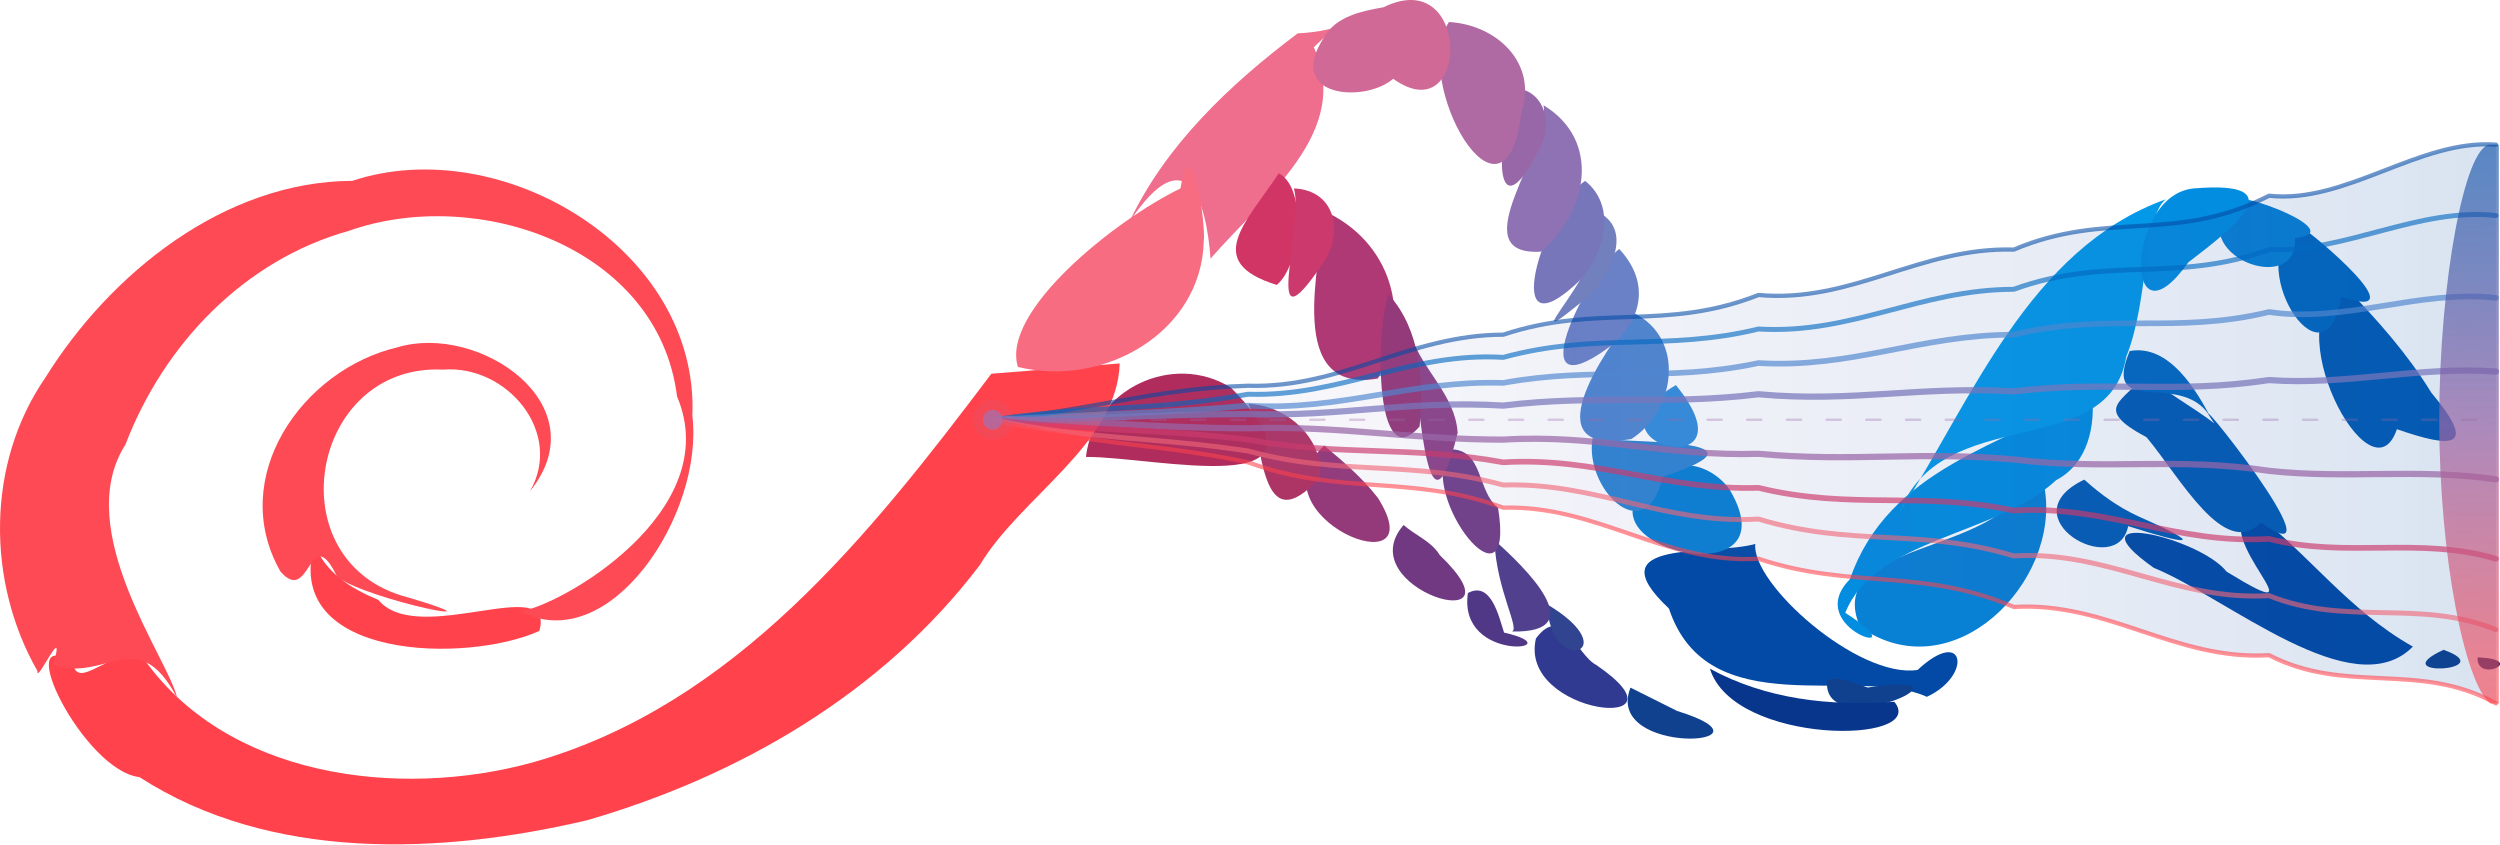
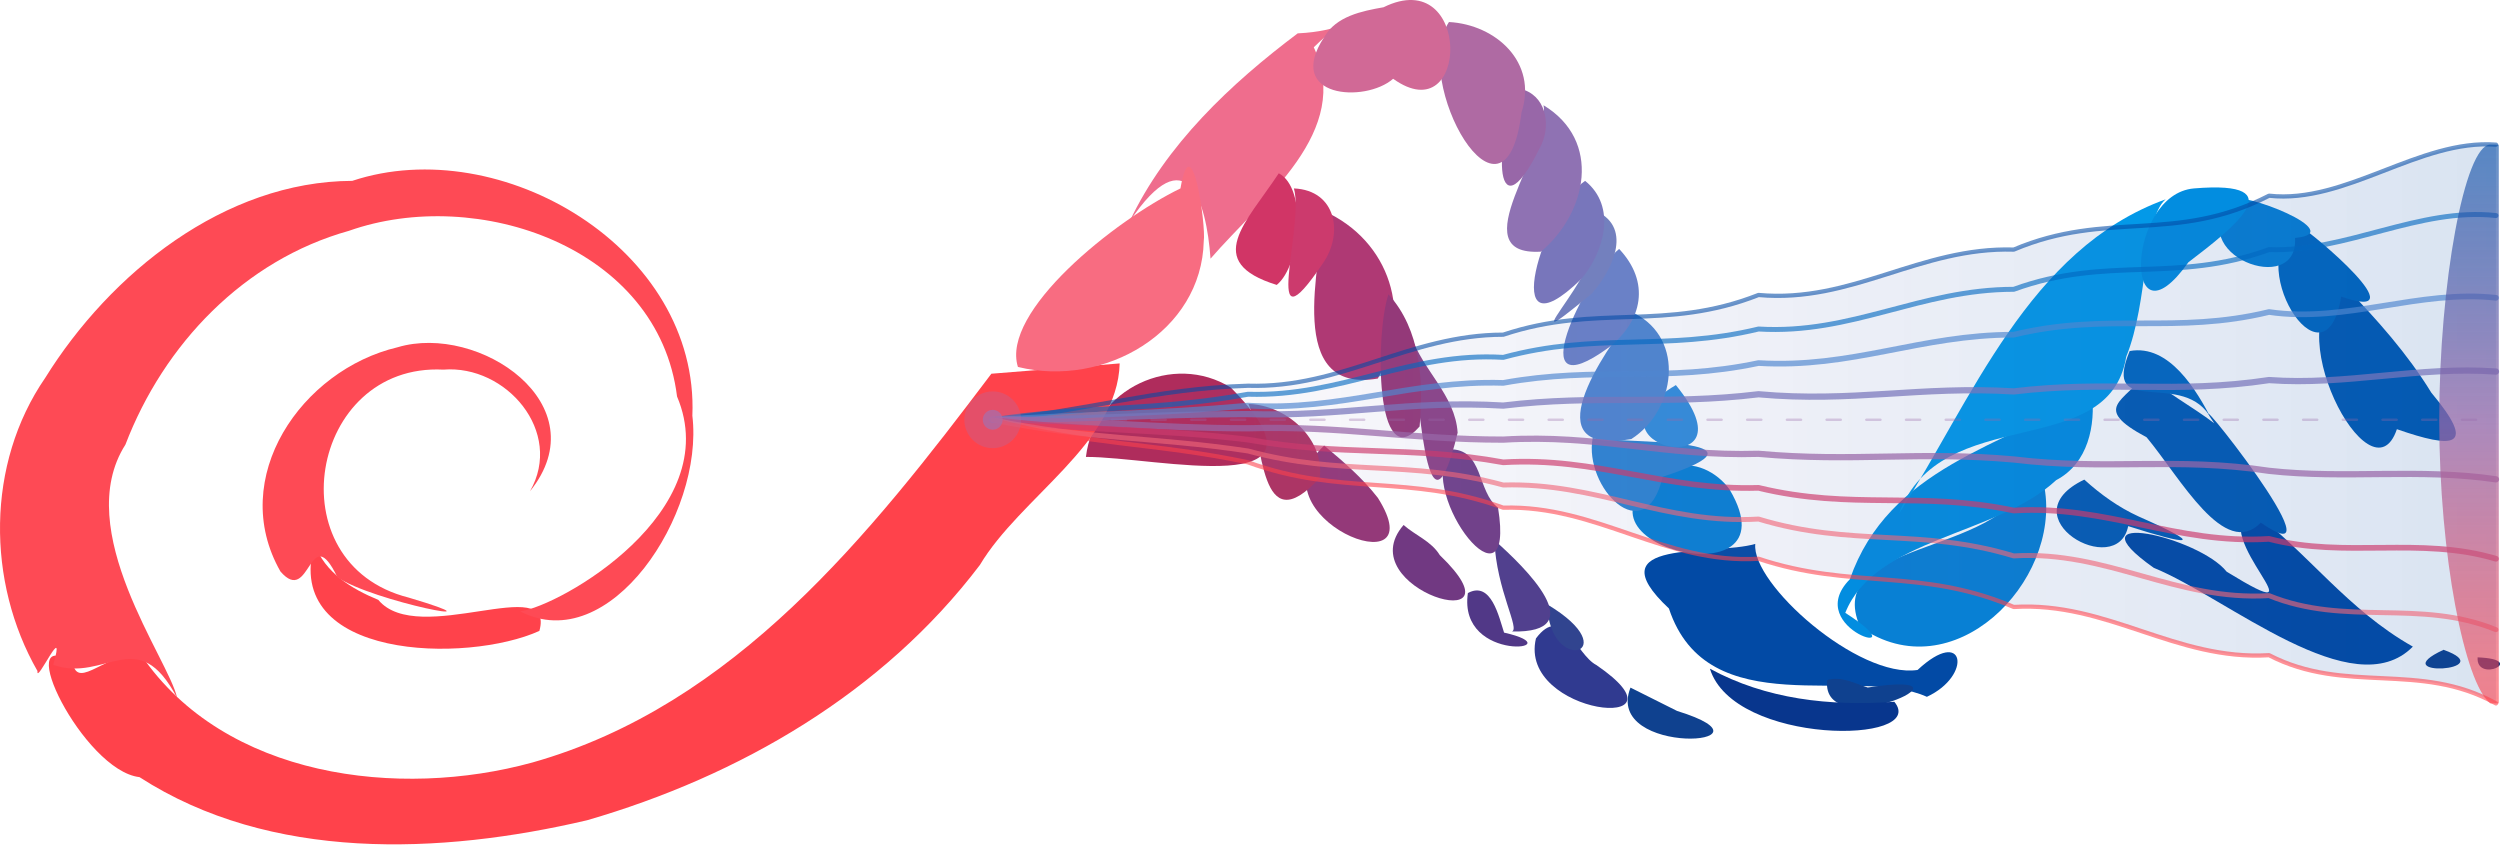
<svg xmlns="http://www.w3.org/2000/svg" width="881.425" height="297.695">
  <defs>
    <linearGradient id="env_g" x1="350" y1="0" x2="881" y2="0" gradientUnits="userSpaceOnUse">
      <stop offset="0%" stop-color="#9867a8" stop-opacity="0.00" />
      <stop offset="25%" stop-color="#7876bb" stop-opacity="0.07" />
      <stop offset="100%" stop-color="#024aa5" stop-opacity="0.15" />
    </linearGradient>
    <linearGradient id="den_g" x1="0" y1="51" x2="0" y2="248" gradientUnits="userSpaceOnUse">
      <stop offset="0%" stop-color="#024aa5" stop-opacity="0.60" />
      <stop offset="50%" stop-color="#9867a8" stop-opacity="0.72" />
      <stop offset="100%" stop-color="#ff424b" stop-opacity="0.60" />
    </linearGradient>
  </defs>
  <path d="M618.861 191.764c-14.686 4.34-57.1-2.205-30.45 22.772 13.66 41.262 66.152 19.864 90.948 31.14 16.15-7.479 13.463-25.065-3.274-9.47-20.97 3.134-58.673-30.458-57.224-44.442z" fill="#024aa5" />
  <path d="M676.194 169.097l1.334 1.333zm38.667 0c-9.871 27.323-72.437 21.064-59.047 51.948 32.566 22.928 70.904-15.715 65.022-49.102l-2.31-2.193zm10.667 0c-1.666 4.998-1.835 5.504 0 0zm2.666 0l1.334 1.333zm-138.666-4c-47.88 25.325 44.949 49.25 20.296 7.523-4.358-6.161-12.868-10.654-20.296-7.523z" fill="#0880d4" />
  <path d="M561.528 154.43c-3.251 17.288 18.54 40.1 24.671 13.668 42.821-14.006-13.457-11.7-24.671-13.668zm22.666 0l1.334 1.334z" fill="#2e84d2" />
  <path d="M737.528 138.43c-31.31 18.788-71.624 26.455-85.329 65.804-17.508 17.782 26.116 29.566-1.61 11.84 10.521-26.448 53.195-27.106 74.346-46.781 11.288-5.912 13.974-19.32 12.593-30.863z" fill="#028de0" />
  <path d="M590.861 135.764c-36.47 21.38 29.367 36.013 0 0z" fill="#338ddb" />
  <path d="M576.194 110.43c-11.29 14.266-36.079 50.611-1.036 44.363 15.481-9.87 19.27-35.12 1.036-44.363z" fill="#4f86d0" />
  <path d="M570.861 87.764c-12.326 10.024-35.321 57.812-3.682 34.75 12.022-9.427 14.693-23.047 3.682-34.75z" fill="#6a81c7" />
  <path d="M562.861 74.43c9.646 16.071-36.687 57.966-1.63 29.07 6.734-7.651 14.83-22.795 1.63-29.07z" fill="#7380be" />
  <path d="M558.861 63.764c-14.44 9.723-31.454 63.861-1.362 34.63 8.008-9.446 12.705-25.538 1.362-34.63z" fill="#7876bb" />
  <path d="M544.194 37.097c2.927 15.012-29.677 53.315-.903 51.632 16.269-13.716 21.584-39.107.903-51.632z" fill="#8f72b3" />
  <path d="M537.528 31.764c-11.312 13.401-11.582 54.753 5.391 20.325 3.812-6.805 2.785-17.248-5.391-20.325z" fill="#9867a8" />
  <path d="M510.861 7.764c-13.716 20.832 19.727 79.5 25.57 31.885 5.783-17.659-9.05-30.987-25.57-31.885z" fill="#af6aa3" />
  <path d="M457.528 11.764c-23.648 17.774-46.496 39.273-59.274 66.345 20.25-30.089 27.07-7.35 28.54 13.086 18.7-21.608 50.212-44.756 36.405-74.523 11.26-11.036 10.616-5.676-5.671-4.908z" fill="#ef6d8d" />
  <path d="M466.861 13.097c-14.067 21.392 14.413 23.338 24.317 14.676 27.026 19.333 27.844-40.613-3.383-25.215-7.65 1.349-16.699 3.139-20.934 10.539z" fill="#d16996" />
  <path d="M873.528 231.764c-.616 9.285 18.072.69 0 0z" fill="#092972" />
  <path d="M861.528 229.097c-21.685 9.994 20.85 7.497 0 0z" fill="#0f418f" />
  <path d="M778.861 179.764l1.333 1.333zm5.333 0l1.334 1.333zm9.334 0c-15.777 8.672 28.016 44.193-8.467 21.801-9.724-12.296-56.022-22.791-25.715-1.371 26.064 10.642 70.37 49.103 91.352 27.784-23.119-13.008-36.884-33.022-57.17-48.214z" fill="#024aa5" />
  <path d="M734.861 169.097c-27.486 13.125 11.634 35.656 15.469 16.4 21.584 6.911 27.926 7.29 3.643-3.427-7.046-3.214-13.396-7.786-19.112-12.973zm21.333-37.333c-6.673 9.855-19.324 11.781.643 22.42 11.989 14.448 27.514 43.225 40.24 30.088 31.497 21.768-30.152-55.001-16.409-35.047-7.98-6.074-16.982-10.731-24.474-17.461z" fill="#045cb4" />
  <path d="M750.861 123.764c-10.294 24.821 19.574 5.488 29.017 24.345-5.364-10.403-15.015-26.9-29.017-24.345z" fill="#0268c0" />
  <path d="M804.194 101.097l1.334 1.333zm17.334 0l1.333 1.333zm5.333 0c-25.48 11.472 9.055 77.366 18.208 50.225 19.877 6.907 28.623 6.792 12.135-12.89-8.405-13.736-19.189-25.798-30.343-37.335zm6.667 0l1.333 1.333z" fill="#045cb4" />
  <path d="M805.528 79.764c1.203 4.395 6.195-1.791 0 0zm5.333 0c-21.38 10.714 8.653 60.412 14.569 24.812 28.032 9.701-10.362-22.68-14.57-24.812z" fill="#0268c0" />
  <path d="M761.528 69.097l1.333 1.333zm25.333 1.333c-17.764 19.218 23.638 34.785 22.294 13.456 19.487-1.728-19.56-16.937-22.294-13.456z" fill="#0880d4" />
  <path d="M669.528 181.097c14.83-39.754 73.977-17.801 80.109-55.314 8.018-19.784 5.832-48.666 13.907-55.508-48.337 17.505-68.316 70.834-94.016 110.822z" fill="#0399e8" />
  <path d="M773.528 66.43c-24.031 2.057-25.094 58.495-1.958 26.03 15.342-11.73 37.992-29.03 1.958-26.03z" fill="#028de0" />
  <path d="M574.861 242.43c-9.711 24.685 55.938 20.435 16.427 8.227zm40.444-3.111l.445.89zm28.89.445c-2.34 23.18 58.194-4.066 14.31 2.633-4.605-1.453-9.272-4.11-14.31-2.633zm11.555-.89l.889.445zm3.11-.444l1.334 1.334zm13.334 0l1.334 1.334zm14.667 0c-1.652 3.304-1.033 2.066 0 0z" fill="#0f418f" />
  <path d="M602.861 235.764c8.401 27.142 77.359 26.702 65.027 11.662-22.878 1.617-45.233-.882-65.027-11.662z" fill="#08368d" />
  <path d="M541.528 225.097c-6.452 27.257 56.982 33.75 21.302 9.373-7.19-3.696-11.886-21.943-21.302-9.373z" fill="#303a90" />
  <path d="M545.528 213.097c.576 25.592 28.58 17.097 0 0z" fill="#31448f" />
  <path d="M517.528 209.097c-3.648 25.329 38.223 19.694 12.76 13.941-1.774-5.372-4.532-18.425-12.76-13.941z" fill="#513887" />
  <path d="M526.861 190.43c.724 17.717 9.329 31.681 6.084 32.218 28.767.704 4.747-22.63-6.084-32.218z" fill="#51408e" />
  <path d="M492.194 185.097l1.334 1.333zm2.667 0c-19.556 22.585 44.41 41.074 12.761 10.616-2.994-4.915-8.612-6.95-12.761-10.616zm2.667 0l1.333 1.333z" fill="#713982" />
  <path d="M510.861 158.43c-11.2 16.792 23.674 60.021 17.3 20.543-7.51-5.544-5.005-21.062-17.3-20.543z" fill="#71418a" />
  <path d="M466.861 157.097c-26.622 24.88 39.916 51.725 18.932 18.43-5.425-6.989-12.164-12.794-18.932-18.43z" fill="#943979" />
  <path d="M440.194 142.43c5.327 13.238 3.656 49.6 25.125 26.008 1.658-13.87-11.96-25.69-25.125-26.008z" fill="#ac3565" />
  <path d="M382.861 161.097c24.796-.097 91.407 16.38 51.104-24.433-20.281-12.677-48.27.386-51.104 24.433z" fill="#af2c5c" />
  <path d="M349.528 131.764c-42.7 56.615-90.472 116.939-161.833 137.072-47.109 12.951-108.42 5.39-137.848-37.8-11.1-2.165-22.648 12.885-24.136 2.625-22.104-14.444 3.668 38.077 23.468 40.331 46.19 29.848 106.181 27.308 157.807 15.205 53.729-15.57 104.321-44.919 138.486-89.995 14.215-23.865 48.568-42.856 49.293-71.072z" fill="#ff424b" />
  <path d="M497.528 118.43c2.391 15.435 5.101 80.975 16.392 34.134-.85-13.258-12.402-22.053-16.392-34.134z" fill="#8c4387" />
  <path d="M466.861 74.43c-1.465 19.094-13.917 64.677 18.919 59.033 12.646-22.647 4.231-48.581-18.919-59.033zm6.667 0l1.333 1.334z" fill="#af3974" />
  <path d="M450.861 61.097c-11.436 17.328-27.014 31.237-.717 39.361 8.565-7.01 10.759-34.14.717-39.361z" fill="#d13566" />
  <path d="M409.528 57.097l1.333 1.333zm6.666 9.333c-23.192 11.236-63.43 43.474-57.307 62.942 30.47 7.479 64.79-12.403 65.521-44.36.858-5.264-4.228-41.81-8.214-18.582zm6.667-9.333l1.333 1.333zm4 0l1.333 1.333z" fill="#f86c81" />
  <path d="M110.861 191.764c-11.581 40.97 53.826 42.239 79.309 30.678 5.835-20.953-42.732 6.003-56.788-10.94-9.547-3.936-18.775-9.578-22.521-19.738z" fill="#ff424b" />
  <path d="M140.194 122.43c-33.823 7.952-60.13 46.005-41.324 79.047 10.71 12.454 10.082-18.67 20.079 2.028 12.147 8.485 62.154 18.176 25.122 7.184-47.286-11.947-35.043-82.785 12.255-80.368 22.104-1.788 42.547 21.922 30.522 42.897 24.641-30.608-18.068-59.349-46.654-50.788z" fill="#fe4a55" />
  <path d="M489.528 103.764c-4.724 13.878-4.696 64.529 10.98 46.6 1.464-15.983.391-34.108-10.98-46.6z" fill="#943979" />
  <path d="M456.194 66.43c3.8 13.567-12.061 59.512 10.244 26.365 7.267-10.385 4.755-25.709-10.244-26.365z" fill="#cc3a6d" />
  <path d="M124.194 63.764c-45.045.179-85.33 32.586-108.256 69.463-20.865 30.31-20.688 71.985-2.719 103.372-.568 5.16 10.307-18.858 5.551-2.181 18.584 6.447 29.685-14.939 43.674 11.646-2.745-13.382-37.537-59.071-18.217-89.32 13.55-35.4 41.828-65.035 78.836-75.376 45.135-15.929 109.08 5.653 115.643 58.423 17.188 40.556-41.161 73.892-55.305 75.749 31.522 16.417 64.853-34.155 60.706-68.96 2.468-58.784-67.476-100.216-119.913-82.816z" fill="#fe4a55" />
  <path d="   M 350,148   C 383,145 407,137 440,136   C 473,137 497,118 530,118   C 563,107 587,117 620,104   C 653,107 677,87  710,88   C 743,74  767,86  800,69   C 827,72  853,49  880,51   L 880,248   C 853,233 827,245 800,231   C 767,233 743,212 710,214   C 677,200 653,208 620,197   C 587,199 563,178 530,179   C 497,167 473,175 440,163   C 407,156 383,157 350,148 Z" fill="url(#env_g)" />
  <line x1="350" y1="148" x2="881" y2="148" stroke="#9867a8" stroke-width="0.85" stroke-dasharray="5,9" stroke-linecap="round" opacity="0.32" />
  <path d="M 350,148   C 383,145 407,137 440,136   C 473,137 497,118 530,118   C 563,107 587,117 620,104   C 653,107 677,87  710,88   C 743,74  767,86  800,69   C 827,72  853,49  880,51" fill="none" stroke="#024aa5" stroke-width="1.5" stroke-linecap="round" stroke-linejoin="round" opacity="0.58" />
  <path d="M 350,148   C 383,143 407,145 440,139   C 473,140 497,124 530,126   C 563,117 587,124 620,116   C 653,118 677,102 710,102   C 743,90  767,100 800,88   C 827,89  853,73  880,76" fill="none" stroke="#0268c0" stroke-width="1.75" stroke-linecap="round" stroke-linejoin="round" opacity="0.62" />
  <path d="M 350,148   C 383,146 407,146 440,143   C 473,145 497,134 530,135   C 563,129 587,135 620,128   C 653,130 677,118 710,118   C 743,110 767,118 800,110   C 827,114 853,102 880,105" fill="none" stroke="#4f86d0" stroke-width="2.0" stroke-linecap="round" stroke-linejoin="round" opacity="0.67" />
  <path d="M 350,148   C 383,148 407,146 440,146   C 473,147 497,141 530,143   C 563,139 587,143 620,139   C 653,142 677,136 710,138   C 743,134 767,139 800,134   C 827,136 853,129 880,131" fill="none" stroke="#7876bb" stroke-width="2.2" stroke-linecap="round" stroke-linejoin="round" opacity="0.72" />
  <path d="M 350,148   C 383,148 407,151 440,151   C 473,150 497,155 530,155   C 563,153 587,161 620,160   C 653,163 677,159 710,162   C 743,166 767,161 800,166   C 827,169 853,165 880,169" fill="none" stroke="#9867a8" stroke-width="2.2" stroke-linecap="round" stroke-linejoin="round" opacity="0.72" />
  <path d="M 350,148   C 383,152 407,151 440,155   C 473,161 497,157 530,163   C 563,161 587,173 620,172   C 653,180 677,173 710,180   C 743,178 767,192 800,190   C 827,197 853,189 880,197" fill="none" stroke="#cc3a6d" stroke-width="2.0" stroke-linecap="round" stroke-linejoin="round" opacity="0.67" />
  <path d="M 350,148   C 383,155 407,154 440,159   C 473,168 497,162 530,171   C 563,170 587,185 620,183   C 653,193 677,186 710,196   C 743,194 767,212 800,210   C 827,221 853,211 880,222" fill="none" stroke="#f06678" stroke-width="1.75" stroke-linecap="round" stroke-linejoin="round" opacity="0.62" />
  <path d="M 350,148   C 383,157 407,156 440,163   C 473,175 497,167 530,179   C 563,178 587,199 620,197   C 653,208 677,200 710,214   C 743,212 767,233 800,231   C 827,245 853,233 880,248" fill="none" stroke="#ff424b" stroke-width="1.5" stroke-linecap="round" stroke-linejoin="round" opacity="0.58" />
  <path d="M 878,51   C 869,51 860,100 860,148   C 860,196 869,241 878,248   L 881,248 L 881,51 Z" fill="url(#den_g)" />
-   <circle cx="350" cy="148" r="7" fill="#af6aa3" opacity="0.14" />
+   <circle cx="350" cy="148" r="10" fill="#af6aa3" opacity="0.34" />
  <circle cx="350" cy="148" r="3.5" fill="#af6aa3" opacity="0.82" />
</svg>
